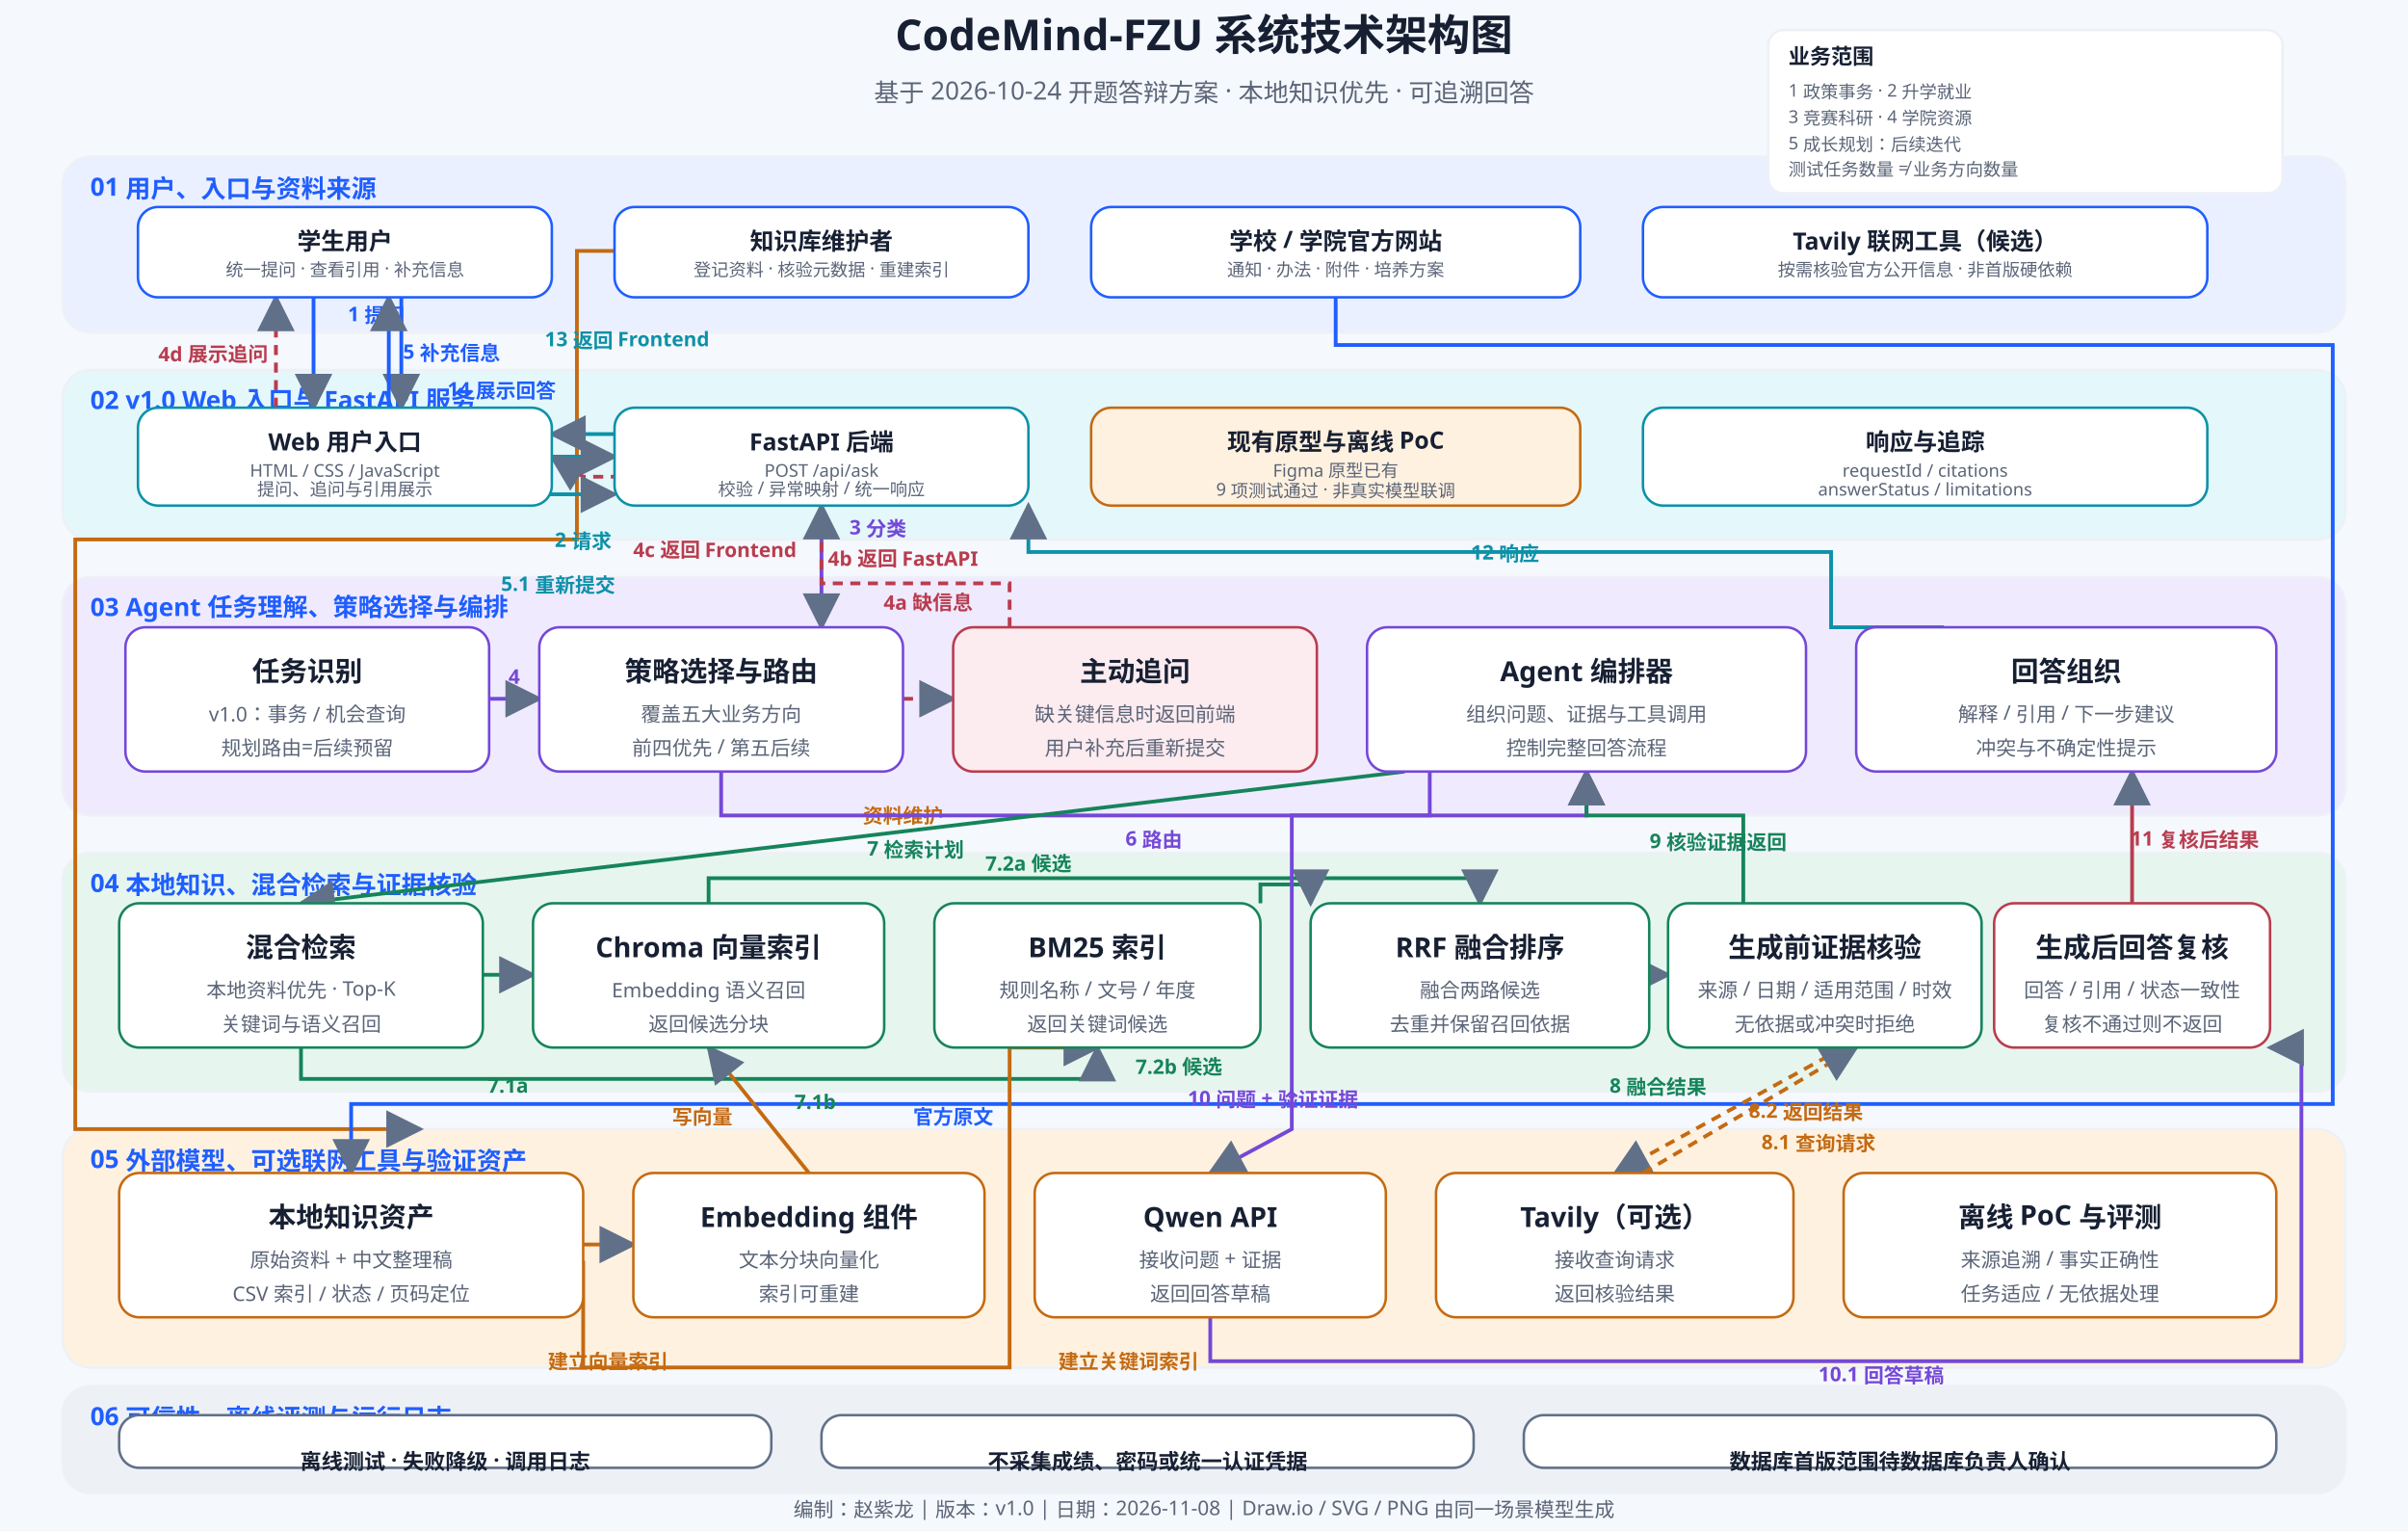
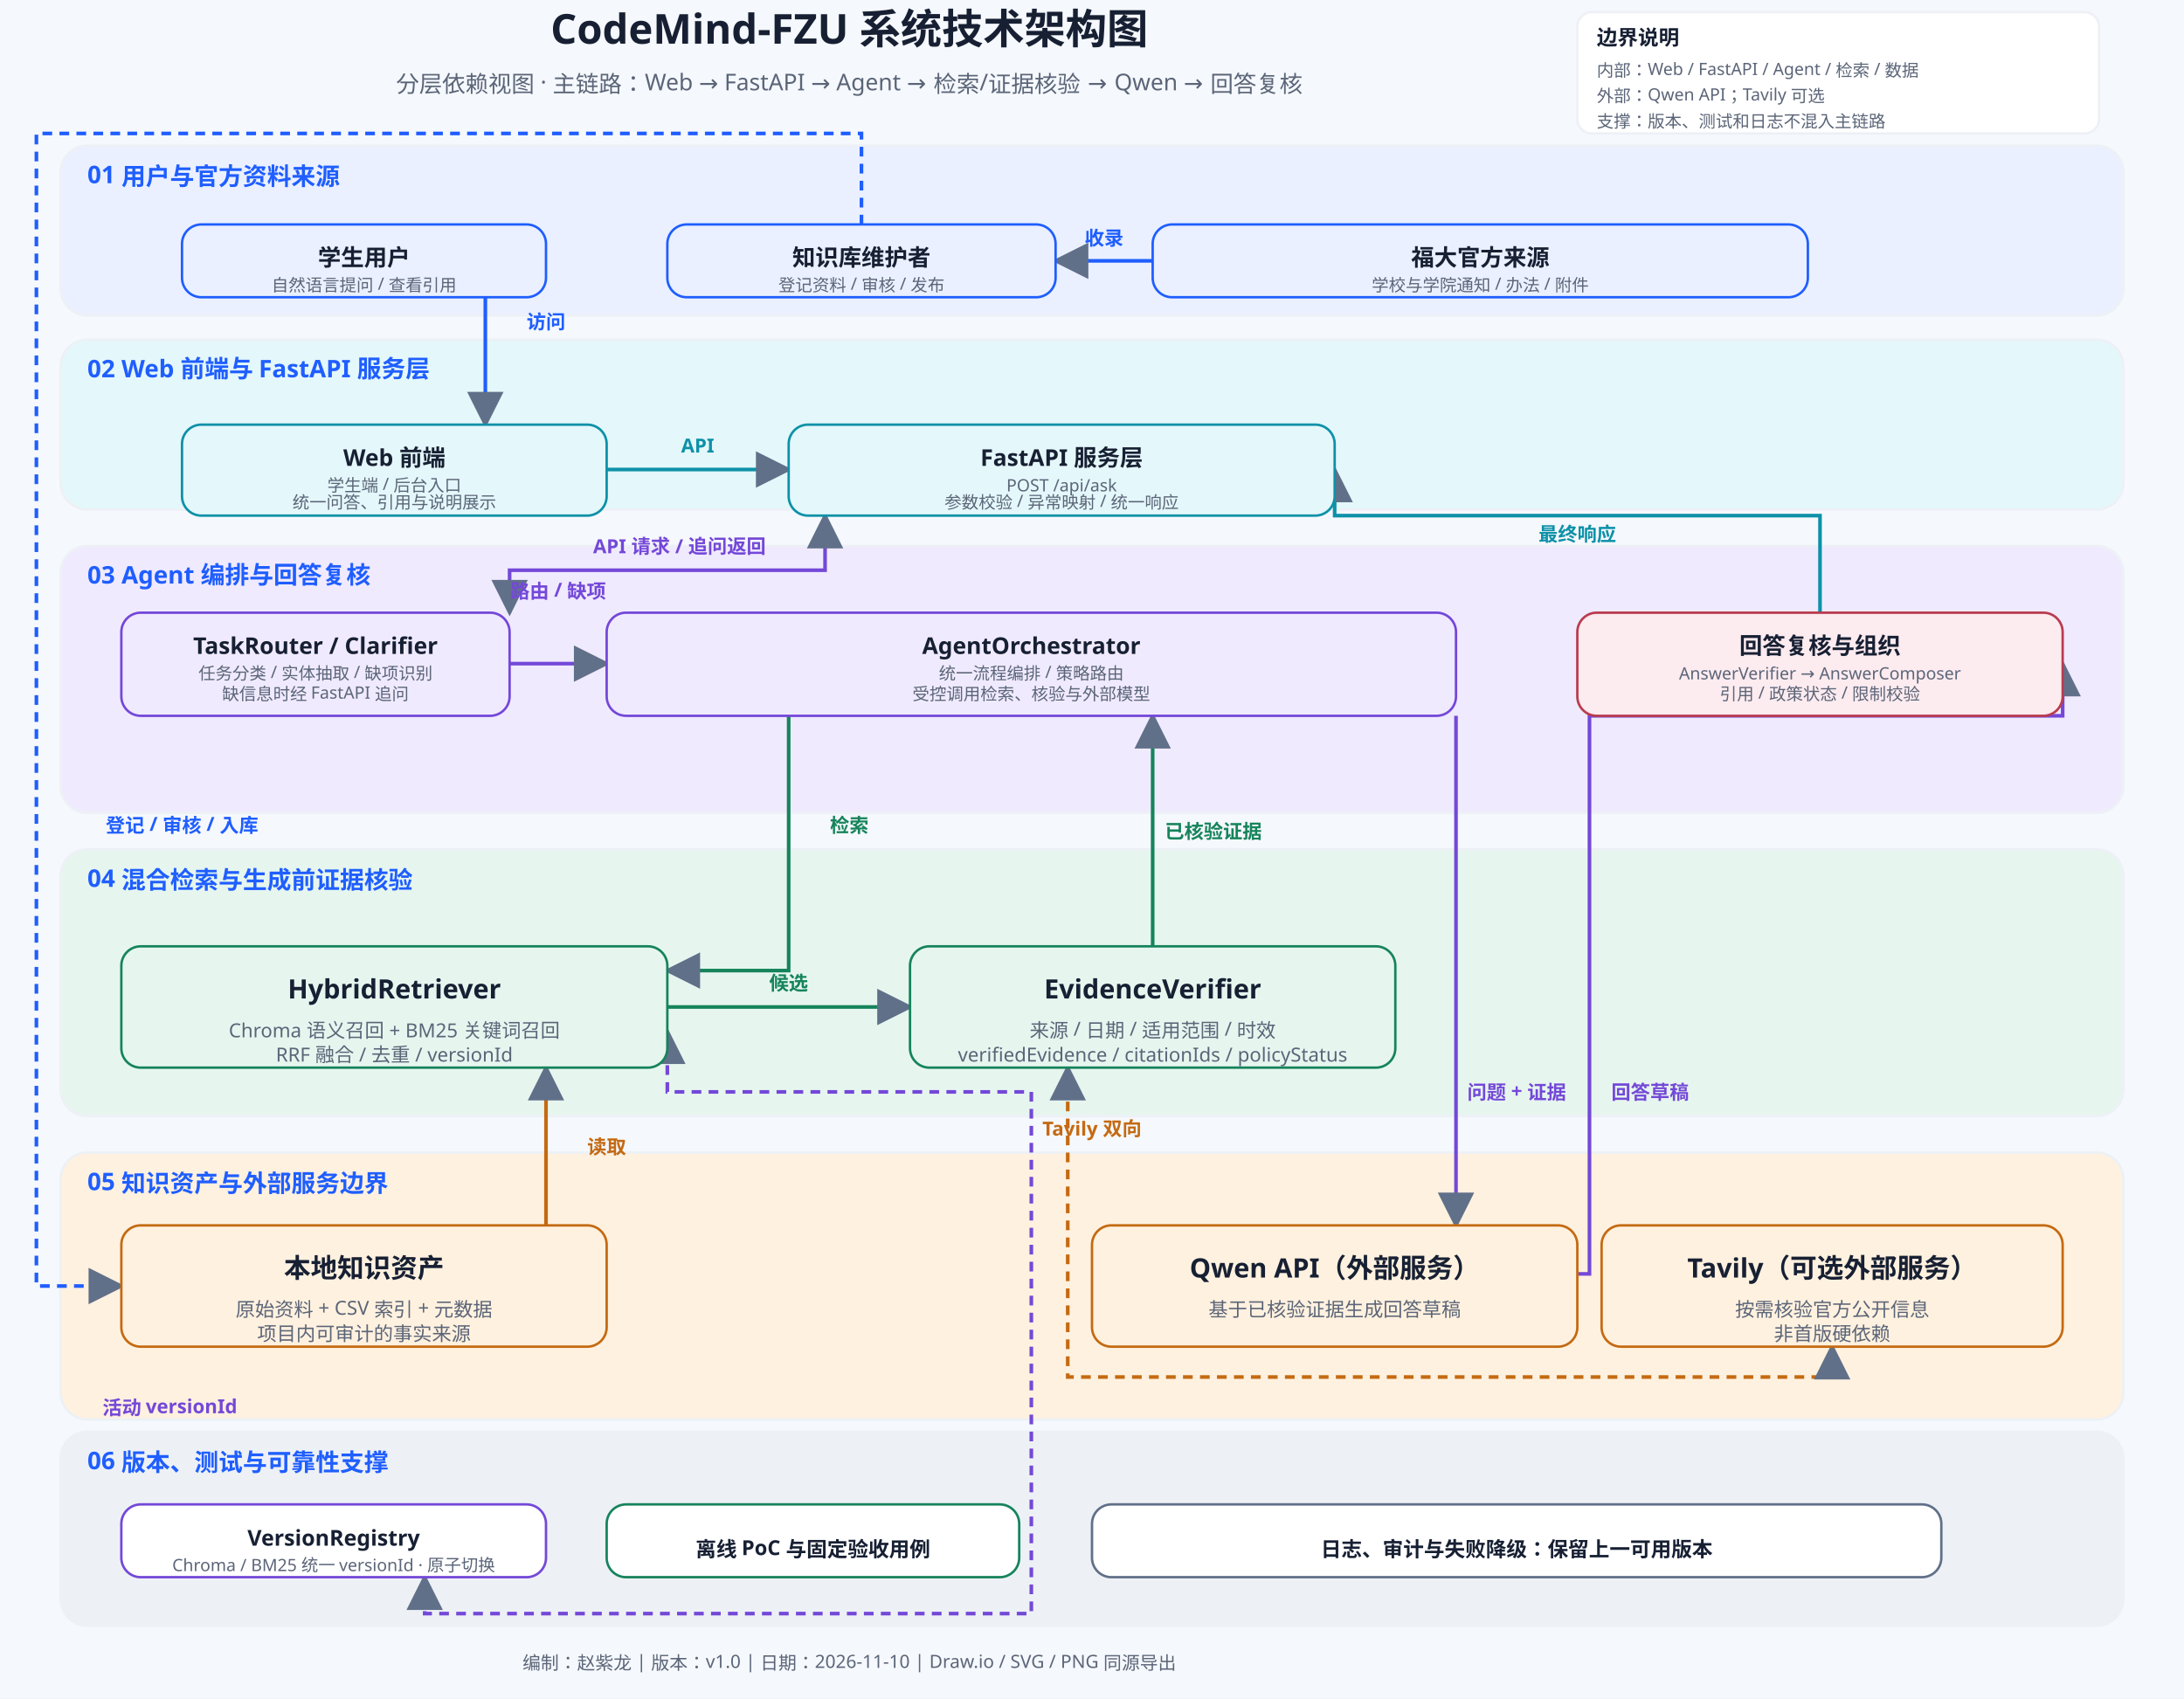
- <svg xmlns="http://www.w3.org/2000/svg" width="1920" height="1220" viewBox="0 0 1920 1220">
+ <svg xmlns="http://www.w3.org/2000/svg" width="1800" height="1400" viewBox="0 0 1800 1400">
  <style>text{font-family:'Microsoft YaHei',sans-serif}</style>
  <defs>
    <marker id="arrow" markerWidth="10" markerHeight="10" refX="9" refY="5" orient="auto-start-reverse">
      <path d="M0 0 L10 5 L0 10 z" fill="#617089" />
    </marker>
  </defs>
-   <rect width="1920" height="1220" fill="#F5F8FC" />
-   <rect x="50" y="125" width="1820" height="140" rx="22" fill="#EAF0FF" stroke="#EDF1F6" stroke-width="2" />
-   <text x="72" y="156" font-size="20" font-weight="700" fill="#1F5EFF">01  用户、入口与资料来源</text>
-   <rect x="50" y="295" width="1820" height="135" rx="22" fill="#E4F7FA" stroke="#EDF1F6" stroke-width="2" />
-   <text x="72" y="326" font-size="20" font-weight="700" fill="#1F5EFF">02  v1.0 Web 入口与 FastAPI 服务</text>
-   <rect x="50" y="460" width="1820" height="190" rx="22" fill="#F0EAFF" stroke="#EDF1F6" stroke-width="2" />
-   <text x="72" y="491" font-size="20" font-weight="700" fill="#1F5EFF">03  Agent 任务理解、策略选择与编排</text>
-   <rect x="50" y="680" width="1820" height="190" rx="22" fill="#E6F6EF" stroke="#EDF1F6" stroke-width="2" />
-   <text x="72" y="711" font-size="20" font-weight="700" fill="#1F5EFF">04  本地知识、混合检索与证据核验</text>
-   <rect x="50" y="900" width="1820" height="190" rx="22" fill="#FFF1DF" stroke="#EDF1F6" stroke-width="2" />
-   <text x="72" y="931" font-size="20" font-weight="700" fill="#1F5EFF">05  外部模型、可选联网工具与验证资产</text>
-   <rect x="50" y="1105" width="1820" height="85" rx="22" fill="#EDF1F6" stroke="#EDF1F6" stroke-width="2" />
-   <text x="72" y="1136" font-size="20" font-weight="700" fill="#1F5EFF">06  可信性、离线评测与运行日志</text>
-   <polyline points="250,237 250,325" fill="none" stroke="#1F5EFF" stroke-width="3" marker-end="url(#arrow)" />
-   <text x="300" y="256" text-anchor="middle" font-size="16" font-weight="700" fill="#1F5EFF">1 提问</text>
-   <polyline points="490,200 460,200 460,430 60,430 60,900 335,900" fill="none" stroke="#C46A12" stroke-width="3" marker-end="url(#arrow)" />
-   <text x="720" y="656" text-anchor="middle" font-size="16" font-weight="700" fill="#C46A12">资料维护</text>
-   <polyline points="1065,237 1065,275 1860,275 1860,880 280,880 280,935" fill="none" stroke="#1F5EFF" stroke-width="3" marker-end="url(#arrow)" />
-   <text x="760" y="896" text-anchor="middle" font-size="16" font-weight="700" fill="#1F5EFF">官方原文</text>
-   <polyline points="440,364 490,364" fill="none" stroke="#0D91A8" stroke-width="3" marker-end="url(#arrow)" />
-   <text x="465" y="436" text-anchor="middle" font-size="16" font-weight="700" fill="#0D91A8">2 请求</text>
-   <polyline points="655,403 655,500" fill="none" stroke="#7448D8" stroke-width="3" marker-end="url(#arrow)" />
-   <text x="700" y="426" text-anchor="middle" font-size="16" font-weight="700" fill="#7448D8">3 分类</text>
-   <polyline points="390,557 430,557" fill="none" stroke="#7448D8" stroke-width="3" marker-end="url(#arrow)" />
-   <text x="410" y="545" text-anchor="middle" font-size="16" font-weight="700" fill="#7448D8">4</text>
-   <polyline points="720,557 760,557" fill="none" stroke="#B93C4F" stroke-width="3" stroke-dasharray="8 6" marker-end="url(#arrow)" />
-   <text x="740" y="486" text-anchor="middle" font-size="16" font-weight="700" fill="#B93C4F">4a 缺信息</text>
-   <polyline points="805,500 805,465 655,465 655,403" fill="none" stroke="#B93C4F" stroke-width="3" stroke-dasharray="8 6" marker-end="url(#arrow)" />
-   <text x="720" y="451" text-anchor="middle" font-size="16" font-weight="700" fill="#B93C4F">4b 返回 FastAPI</text>
-   <polyline points="570,403 570,380 465,380 440,364" fill="none" stroke="#B93C4F" stroke-width="3" stroke-dasharray="8 6" marker-end="url(#arrow)" />
-   <text x="570" y="444" text-anchor="middle" font-size="16" font-weight="700" fill="#B93C4F">4c 返回 Frontend</text>
-   <polyline points="220,325 220,237" fill="none" stroke="#B93C4F" stroke-width="3" stroke-dasharray="8 6" marker-end="url(#arrow)" />
-   <text x="170" y="288" text-anchor="middle" font-size="16" font-weight="700" fill="#B93C4F">4d 展示追问</text>
-   <polyline points="320,237 320,325" fill="none" stroke="#1F5EFF" stroke-width="3" marker-end="url(#arrow)" />
-   <text x="360" y="286" text-anchor="middle" font-size="16" font-weight="700" fill="#1F5EFF">5 补充信息</text>
-   <polyline points="430,394 490,394" fill="none" stroke="#0D91A8" stroke-width="3" marker-end="url(#arrow)" />
-   <text x="445" y="471" text-anchor="middle" font-size="16" font-weight="700" fill="#0D91A8">5.1 重新提交</text>
-   <polyline points="575,615 575,650 1265,650 1265,615" fill="none" stroke="#7448D8" stroke-width="3" marker-end="url(#arrow)" />
-   <text x="920" y="674" text-anchor="middle" font-size="16" font-weight="700" fill="#7448D8">6 路由</text>
-   <polyline points="1120,615 240,720" fill="none" stroke="#16845B" stroke-width="3" marker-end="url(#arrow)" />
-   <text x="730" y="682" text-anchor="middle" font-size="16" font-weight="700" fill="#16845B">7 检索计划</text>
-   <polyline points="385,777 425,777" fill="none" stroke="#16845B" stroke-width="3" marker-end="url(#arrow)" />
-   <text x="405" y="871" text-anchor="middle" font-size="16" font-weight="700" fill="#16845B">7.1a</text>
-   <polyline points="240,835 240,860 875,860 875,835" fill="none" stroke="#16845B" stroke-width="3" marker-end="url(#arrow)" />
-   <text x="650" y="884" text-anchor="middle" font-size="16" font-weight="700" fill="#16845B">7.1b</text>
-   <polyline points="565,720 565,700 1180,700 1180,720" fill="none" stroke="#16845B" stroke-width="3" marker-end="url(#arrow)" />
-   <text x="820" y="694" text-anchor="middle" font-size="16" font-weight="700" fill="#16845B">7.2a 候选</text>
-   <polyline points="1005,720 1005,705 1045,705 1045,720" fill="none" stroke="#16845B" stroke-width="3" marker-end="url(#arrow)" />
-   <text x="940" y="856" text-anchor="middle" font-size="16" font-weight="700" fill="#16845B">7.2b 候选</text>
-   <polyline points="1315,777 1330,777" fill="none" stroke="#16845B" stroke-width="3" marker-end="url(#arrow)" />
-   <text x="1322" y="871" text-anchor="middle" font-size="16" font-weight="700" fill="#16845B">8 融合结果</text>
-   <polyline points="1470,835 1288,935" fill="none" stroke="#C46A12" stroke-width="3" stroke-dasharray="8 6" marker-end="url(#arrow)" />
-   <text x="1450" y="916" text-anchor="middle" font-size="16" font-weight="700" fill="#C46A12">8.1 查询请求</text>
-   <polyline points="1310,935 1480,835" fill="none" stroke="#C46A12" stroke-width="3" stroke-dasharray="8 6" marker-end="url(#arrow)" />
-   <text x="1440" y="891" text-anchor="middle" font-size="16" font-weight="700" fill="#C46A12">8.2 返回结果</text>
-   <polyline points="1390,720 1390,650 1265,650 1265,615" fill="none" stroke="#16845B" stroke-width="3" marker-end="url(#arrow)" />
-   <text x="1370" y="676" text-anchor="middle" font-size="16" font-weight="700" fill="#16845B">9 核验证据返回</text>
-   <polyline points="1140,590 1140,650 1030,650 1030,900 965,935" fill="none" stroke="#7448D8" stroke-width="3" marker-end="url(#arrow)" />
-   <text x="1015" y="881" text-anchor="middle" font-size="16" font-weight="700" fill="#7448D8">10 问题 + 验证证据</text>
-   <polyline points="965,1050 965,1085 1835,1085 1835,835 1810,835" fill="none" stroke="#7448D8" stroke-width="3" marker-end="url(#arrow)" />
-   <text x="1500" y="1101" text-anchor="middle" font-size="16" font-weight="700" fill="#7448D8">10.1 回答草稿</text>
-   <polyline points="1700,720 1700,615" fill="none" stroke="#B93C4F" stroke-width="3" marker-end="url(#arrow)" />
-   <text x="1750" y="674" text-anchor="middle" font-size="16" font-weight="700" fill="#B93C4F">11 复核后结果</text>
-   <polyline points="1550,500 1460,500 1460,440 820,440 820,403" fill="none" stroke="#0D91A8" stroke-width="3" marker-end="url(#arrow)" />
-   <text x="1200" y="446" text-anchor="middle" font-size="16" font-weight="700" fill="#0D91A8">12 响应</text>
-   <polyline points="490,346 440,346" fill="none" stroke="#0D91A8" stroke-width="3" marker-end="url(#arrow)" />
-   <text x="500" y="276" text-anchor="middle" font-size="16" font-weight="700" fill="#0D91A8">13 返回 Frontend</text>
-   <polyline points="310,325 310,237" fill="none" stroke="#1F5EFF" stroke-width="3" marker-end="url(#arrow)" />
-   <text x="400" y="316" text-anchor="middle" font-size="16" font-weight="700" fill="#1F5EFF">14 展示回答</text>
-   <polyline points="465,992 505,992" fill="none" stroke="#C46A12" stroke-width="3" marker-end="url(#arrow)" />
-   <text x="485" y="1091" text-anchor="middle" font-size="16" font-weight="700" fill="#C46A12">建立向量索引</text>
-   <polyline points="645,935 565,835" fill="none" stroke="#C46A12" stroke-width="3" marker-end="url(#arrow)" />
-   <text x="560" y="896" text-anchor="middle" font-size="16" font-weight="700" fill="#C46A12">写向量</text>
-   <polyline points="465,1005 465,1090 805,1090 805,835 875,835" fill="none" stroke="#C46A12" stroke-width="3" marker-end="url(#arrow)" />
-   <text x="900" y="1091" text-anchor="middle" font-size="16" font-weight="700" fill="#C46A12">建立关键词索引</text>
-   <rect x="110" y="165" width="330" height="72" rx="16" fill="#FFFFFF" stroke="#1F5EFF" stroke-width="2" />
-   <text x="275.0" y="199" text-anchor="middle" font-size="19" font-weight="700" fill="#172033">学生用户</text>
-   <text x="275.0" y="220" text-anchor="middle" font-size="14" fill="#5B6578">统一提问 · 查看引用 · 补充信息</text>
-   <rect x="490" y="165" width="330" height="72" rx="16" fill="#FFFFFF" stroke="#1F5EFF" stroke-width="2" />
-   <text x="655.0" y="199" text-anchor="middle" font-size="19" font-weight="700" fill="#172033">知识库维护者</text>
-   <text x="655.0" y="220" text-anchor="middle" font-size="14" fill="#5B6578">登记资料 · 核验元数据 · 重建索引</text>
-   <rect x="870" y="165" width="390" height="72" rx="16" fill="#FFFFFF" stroke="#1F5EFF" stroke-width="2" />
-   <text x="1065.0" y="199" text-anchor="middle" font-size="19" font-weight="700" fill="#172033">学校 / 学院官方网站</text>
-   <text x="1065.0" y="220" text-anchor="middle" font-size="14" fill="#5B6578">通知 · 办法 · 附件 · 培养方案</text>
-   <rect x="1310" y="165" width="450" height="72" rx="16" fill="#FFFFFF" stroke="#1F5EFF" stroke-width="2" />
-   <text x="1535.0" y="199" text-anchor="middle" font-size="19" font-weight="700" fill="#172033">Tavily 联网工具（候选）</text>
-   <text x="1535.0" y="220" text-anchor="middle" font-size="14" fill="#5B6578">按需核验官方公开信息 · 非首版硬依赖</text>
-   <rect x="110" y="325" width="330" height="78" rx="16" fill="#FFFFFF" stroke="#0D91A8" stroke-width="2" />
-   <text x="275.0" y="359" text-anchor="middle" font-size="19" font-weight="700" fill="#172033">Web 用户入口</text>
-   <text x="275.0" y="380" text-anchor="middle" font-size="14" fill="#5B6578">HTML / CSS / JavaScript</text>
-   <text x="275.0" y="395" text-anchor="middle" font-size="14" fill="#5B6578">提问、追问与引用展示</text>
-   <rect x="490" y="325" width="330" height="78" rx="16" fill="#FFFFFF" stroke="#0D91A8" stroke-width="2" />
-   <text x="655.0" y="359" text-anchor="middle" font-size="19" font-weight="700" fill="#172033">FastAPI 后端</text>
-   <text x="655.0" y="380" text-anchor="middle" font-size="14" fill="#5B6578">POST /api/ask</text>
-   <text x="655.0" y="395" text-anchor="middle" font-size="14" fill="#5B6578">校验 / 异常映射 / 统一响应</text>
-   <rect x="870" y="325" width="390" height="78" rx="16" fill="#FFF1DF" stroke="#C46A12" stroke-width="2" />
-   <text x="1065.0" y="359" text-anchor="middle" font-size="19" font-weight="700" fill="#172033">现有原型与离线 PoC</text>
-   <text x="1065.0" y="380" text-anchor="middle" font-size="14" fill="#5B6578">Figma 原型已有</text>
-   <text x="1065.0" y="395" text-anchor="middle" font-size="14" fill="#5B6578">9 项测试通过 · 非真实模型联调</text>
-   <rect x="1310" y="325" width="450" height="78" rx="16" fill="#FFFFFF" stroke="#0D91A8" stroke-width="2" />
-   <text x="1535.0" y="359" text-anchor="middle" font-size="19" font-weight="700" fill="#172033">响应与追踪</text>
-   <text x="1535.0" y="380" text-anchor="middle" font-size="14" fill="#5B6578">requestId / citations</text>
-   <text x="1535.0" y="395" text-anchor="middle" font-size="14" fill="#5B6578">answerStatus / limitations</text>
-   <rect x="100" y="500" width="290" height="115" rx="16" fill="#FFFFFF" stroke="#7448D8" stroke-width="2" />
-   <text x="245.0" y="543" text-anchor="middle" font-size="22" font-weight="700" fill="#172033">任务识别</text>
-   <text x="245.0" y="575" text-anchor="middle" font-size="16" fill="#5B6578">v1.0：事务 / 机会查询</text>
-   <text x="245.0" y="602" text-anchor="middle" font-size="16" fill="#5B6578">规划路由=后续预留</text>
-   <rect x="430" y="500" width="290" height="115" rx="16" fill="#FFFFFF" stroke="#7448D8" stroke-width="2" />
-   <text x="575.0" y="543" text-anchor="middle" font-size="22" font-weight="700" fill="#172033">策略选择与路由</text>
-   <text x="575.0" y="575" text-anchor="middle" font-size="16" fill="#5B6578">覆盖五大业务方向</text>
-   <text x="575.0" y="602" text-anchor="middle" font-size="16" fill="#5B6578">前四优先 / 第五后续</text>
-   <rect x="760" y="500" width="290" height="115" rx="16" fill="#FCEBEF" stroke="#B93C4F" stroke-width="2" />
-   <text x="905.0" y="543" text-anchor="middle" font-size="22" font-weight="700" fill="#172033">主动追问</text>
-   <text x="905.0" y="575" text-anchor="middle" font-size="16" fill="#5B6578">缺关键信息时返回前端</text>
-   <text x="905.0" y="602" text-anchor="middle" font-size="16" fill="#5B6578">用户补充后重新提交</text>
-   <rect x="1090" y="500" width="350" height="115" rx="16" fill="#FFFFFF" stroke="#7448D8" stroke-width="2" />
-   <text x="1265.0" y="543" text-anchor="middle" font-size="22" font-weight="700" fill="#172033">Agent 编排器</text>
-   <text x="1265.0" y="575" text-anchor="middle" font-size="16" fill="#5B6578">组织问题、证据与工具调用</text>
-   <text x="1265.0" y="602" text-anchor="middle" font-size="16" fill="#5B6578">控制完整回答流程</text>
-   <rect x="1480" y="500" width="335" height="115" rx="16" fill="#FFFFFF" stroke="#7448D8" stroke-width="2" />
-   <text x="1647.5" y="543" text-anchor="middle" font-size="22" font-weight="700" fill="#172033">回答组织</text>
-   <text x="1647.5" y="575" text-anchor="middle" font-size="16" fill="#5B6578">解释 / 引用 / 下一步建议</text>
-   <text x="1647.5" y="602" text-anchor="middle" font-size="16" fill="#5B6578">冲突与不确定性提示</text>
-   <rect x="95" y="720" width="290" height="115" rx="16" fill="#FFFFFF" stroke="#16845B" stroke-width="2" />
-   <text x="240.0" y="763" text-anchor="middle" font-size="22" font-weight="700" fill="#172033">混合检索</text>
-   <text x="240.0" y="795" text-anchor="middle" font-size="16" fill="#5B6578">本地资料优先 · Top-K</text>
-   <text x="240.0" y="822" text-anchor="middle" font-size="16" fill="#5B6578">关键词与语义召回</text>
-   <rect x="425" y="720" width="280" height="115" rx="16" fill="#FFFFFF" stroke="#16845B" stroke-width="2" />
-   <text x="565.0" y="763" text-anchor="middle" font-size="22" font-weight="700" fill="#172033">Chroma 向量索引</text>
-   <text x="565.0" y="795" text-anchor="middle" font-size="16" fill="#5B6578">Embedding 语义召回</text>
-   <text x="565.0" y="822" text-anchor="middle" font-size="16" fill="#5B6578">返回候选分块</text>
-   <rect x="745" y="720" width="260" height="115" rx="16" fill="#FFFFFF" stroke="#16845B" stroke-width="2" />
-   <text x="875.0" y="763" text-anchor="middle" font-size="22" font-weight="700" fill="#172033">BM25 索引</text>
-   <text x="875.0" y="795" text-anchor="middle" font-size="16" fill="#5B6578">规则名称 / 文号 / 年度</text>
-   <text x="875.0" y="822" text-anchor="middle" font-size="16" fill="#5B6578">返回关键词候选</text>
-   <rect x="1045" y="720" width="270" height="115" rx="16" fill="#FFFFFF" stroke="#16845B" stroke-width="2" />
-   <text x="1180.0" y="763" text-anchor="middle" font-size="22" font-weight="700" fill="#172033">RRF 融合排序</text>
-   <text x="1180.0" y="795" text-anchor="middle" font-size="16" fill="#5B6578">融合两路候选</text>
-   <text x="1180.0" y="822" text-anchor="middle" font-size="16" fill="#5B6578">去重并保留召回依据</text>
-   <rect x="1330" y="720" width="250" height="115" rx="16" fill="#FFFFFF" stroke="#16845B" stroke-width="2" />
-   <text x="1455.0" y="763" text-anchor="middle" font-size="22" font-weight="700" fill="#172033">生成前证据核验</text>
-   <text x="1455.0" y="795" text-anchor="middle" font-size="16" fill="#5B6578">来源 / 日期 / 适用范围 / 时效</text>
-   <text x="1455.0" y="822" text-anchor="middle" font-size="16" fill="#5B6578">无依据或冲突时拒绝</text>
-   <rect x="1590" y="720" width="220" height="115" rx="16" fill="#FFFFFF" stroke="#B93C4F" stroke-width="2" />
-   <text x="1700.0" y="763" text-anchor="middle" font-size="22" font-weight="700" fill="#172033">生成后回答复核</text>
-   <text x="1700.0" y="795" text-anchor="middle" font-size="16" fill="#5B6578">回答 / 引用 / 状态一致性</text>
-   <text x="1700.0" y="822" text-anchor="middle" font-size="16" fill="#5B6578">复核不通过则不返回</text>
-   <rect x="95" y="935" width="370" height="115" rx="16" fill="#FFFFFF" stroke="#C46A12" stroke-width="2" />
-   <text x="280.0" y="978" text-anchor="middle" font-size="22" font-weight="700" fill="#172033">本地知识资产</text>
-   <text x="280.0" y="1010" text-anchor="middle" font-size="16" fill="#5B6578">原始资料 + 中文整理稿</text>
-   <text x="280.0" y="1037" text-anchor="middle" font-size="16" fill="#5B6578">CSV 索引 / 状态 / 页码定位</text>
-   <rect x="505" y="935" width="280" height="115" rx="16" fill="#FFFFFF" stroke="#C46A12" stroke-width="2" />
-   <text x="645.0" y="978" text-anchor="middle" font-size="22" font-weight="700" fill="#172033">Embedding 组件</text>
-   <text x="645.0" y="1010" text-anchor="middle" font-size="16" fill="#5B6578">文本分块向量化</text>
-   <text x="645.0" y="1037" text-anchor="middle" font-size="16" fill="#5B6578">索引可重建</text>
-   <rect x="825" y="935" width="280" height="115" rx="16" fill="#FFFFFF" stroke="#C46A12" stroke-width="2" />
-   <text x="965.0" y="978" text-anchor="middle" font-size="22" font-weight="700" fill="#172033">Qwen API</text>
-   <text x="965.0" y="1010" text-anchor="middle" font-size="16" fill="#5B6578">接收问题 + 证据</text>
-   <text x="965.0" y="1037" text-anchor="middle" font-size="16" fill="#5B6578">返回回答草稿</text>
-   <rect x="1145" y="935" width="285" height="115" rx="16" fill="#FFFFFF" stroke="#C46A12" stroke-width="2" />
-   <text x="1287.5" y="978" text-anchor="middle" font-size="22" font-weight="700" fill="#172033">Tavily（可选）</text>
-   <text x="1287.5" y="1010" text-anchor="middle" font-size="16" fill="#5B6578">接收查询请求</text>
-   <text x="1287.5" y="1037" text-anchor="middle" font-size="16" fill="#5B6578">返回核验结果</text>
-   <rect x="1470" y="935" width="345" height="115" rx="16" fill="#FFFFFF" stroke="#C46A12" stroke-width="2" />
-   <text x="1642.5" y="978" text-anchor="middle" font-size="22" font-weight="700" fill="#172033">离线 PoC 与评测</text>
-   <text x="1642.5" y="1010" text-anchor="middle" font-size="16" fill="#5B6578">来源追溯 / 事实正确性</text>
-   <text x="1642.5" y="1037" text-anchor="middle" font-size="16" fill="#5B6578">任务适应 / 无依据处理</text>
-   <rect x="95" y="1128" width="520" height="42" rx="16" fill="#FFFFFF" stroke="#617089" stroke-width="2" />
-   <text x="355.0" y="1171" text-anchor="middle" font-size="17" font-weight="700" fill="#172033">离线测试 · 失败降级 · 调用日志</text>
-   <rect x="655" y="1128" width="520" height="42" rx="16" fill="#FFFFFF" stroke="#617089" stroke-width="2" />
-   <text x="915.0" y="1171" text-anchor="middle" font-size="17" font-weight="700" fill="#172033">不采集成绩、密码或统一认证凭据</text>
-   <rect x="1215" y="1128" width="600" height="42" rx="16" fill="#FFFFFF" stroke="#617089" stroke-width="2" />
-   <text x="1515.0" y="1171" text-anchor="middle" font-size="17" font-weight="700" fill="#172033">数据库首版范围待数据库负责人确认</text>
-   <text x="960" y="40" text-anchor="middle" font-size="34" font-weight="700" fill="#172033">CodeMind-FZU 系统技术架构图</text>
-   <text x="960" y="81" text-anchor="middle" font-size="20" font-weight="400" fill="#5B6578">基于 2026-10-24 开题答辩方案 · 本地知识优先 · 可追溯回答</text>
-   <text x="960" y="1209" text-anchor="middle" font-size="16" font-weight="400" fill="#5B6578">编制：赵紫龙  |  版本：v1.0  |  日期：2026-11-08  |  Draw.io / SVG / PNG 由同一场景模型生成</text>
-   <rect x="1410" y="24" width="410" height="130" rx="12" fill="#FFFFFF" stroke="#EDF1F6" stroke-width="2" />
-   <text x="1426" y="51" font-size="17" font-weight="700" fill="#172033">业务范围</text>
-   <text x="1426" y="77" font-size="14" fill="#5B6578">1 政策事务 · 2 升学就业</text>
-   <text x="1426" y="98" font-size="14" fill="#5B6578">3 竞赛科研 · 4 学院资源</text>
-   <text x="1426" y="119" font-size="14" fill="#5B6578">5 成长规划：后续迭代</text>
-   <text x="1426" y="140" font-size="14" fill="#5B6578">测试任务数量 ≠ 业务方向数量</text>
+   <rect width="1800" height="1400" fill="#F5F8FC" />
+   <rect x="50" y="120" width="1700" height="140" rx="22" fill="#EAF0FF" stroke="#EDF1F6" stroke-width="2" />
+   <text x="72" y="151" font-size="20" font-weight="700" fill="#1F5EFF">01  用户与官方资料来源</text>
+   <rect x="50" y="280" width="1700" height="140" rx="22" fill="#E4F7FA" stroke="#EDF1F6" stroke-width="2" />
+   <text x="72" y="311" font-size="20" font-weight="700" fill="#1F5EFF">02  Web 前端与 FastAPI 服务层</text>
+   <rect x="50" y="450" width="1700" height="220" rx="22" fill="#F0EAFF" stroke="#EDF1F6" stroke-width="2" />
+   <text x="72" y="481" font-size="20" font-weight="700" fill="#1F5EFF">03  Agent 编排与回答复核</text>
+   <rect x="50" y="700" width="1700" height="220" rx="22" fill="#E6F6EF" stroke="#EDF1F6" stroke-width="2" />
+   <text x="72" y="731" font-size="20" font-weight="700" fill="#1F5EFF">04  混合检索与生成前证据核验</text>
+   <rect x="50" y="950" width="1700" height="220" rx="22" fill="#FFF1DF" stroke="#EDF1F6" stroke-width="2" />
+   <text x="72" y="981" font-size="20" font-weight="700" fill="#1F5EFF">05  知识资产与外部服务边界</text>
+   <rect x="50" y="1180" width="1700" height="160" rx="22" fill="#EDF1F6" stroke="#EDF1F6" stroke-width="2" />
+   <text x="72" y="1211" font-size="20" font-weight="700" fill="#1F5EFF">06  版本、测试与可靠性支撑</text>
+   <polyline points="400,245 400,350" fill="none" stroke="#1F5EFF" stroke-width="3" marker-end="url(#arrow)" />
+   <text x="450" y="271" text-anchor="middle" font-size="16" font-weight="700" fill="#1F5EFF">访问</text>
+   <polyline points="950,215 870,215" fill="none" stroke="#1F5EFF" stroke-width="3" marker-end="url(#arrow)" />
+   <text x="910" y="202" text-anchor="middle" font-size="16" font-weight="700" fill="#1F5EFF">收录</text>
+   <polyline points="500,387 650,387" fill="none" stroke="#0D91A8" stroke-width="3" marker-end="url(#arrow)" />
+   <text x="575" y="373" text-anchor="middle" font-size="16" font-weight="700" fill="#0D91A8">API</text>
+   <polyline points="680,425 680,470 420,470 420,505" fill="none" stroke="#7448D8" stroke-width="3" marker-start="url(#arrow)" marker-end="url(#arrow)" />
+   <text x="560" y="456" text-anchor="middle" font-size="16" font-weight="700" fill="#7448D8">API 请求 / 追问返回</text>
+   <polyline points="420,547 500,547" fill="none" stroke="#7448D8" stroke-width="3" marker-end="url(#arrow)" />
+   <text x="460" y="493" text-anchor="middle" font-size="16" font-weight="700" fill="#7448D8">路由 / 缺项</text>
+   <polyline points="650,590 650,800 550,800" fill="none" stroke="#16845B" stroke-width="3" marker-end="url(#arrow)" />
+   <text x="700" y="686" text-anchor="middle" font-size="16" font-weight="700" fill="#16845B">检索</text>
+   <polyline points="550,830 750,830" fill="none" stroke="#16845B" stroke-width="3" marker-end="url(#arrow)" />
+   <text x="650" y="816" text-anchor="middle" font-size="16" font-weight="700" fill="#16845B">候选</text>
+   <polyline points="950,780 950,590" fill="none" stroke="#16845B" stroke-width="3" marker-end="url(#arrow)" />
+   <text x="1000" y="691" text-anchor="middle" font-size="16" font-weight="700" fill="#16845B">已核验证据</text>
+   <polyline points="1200,590 1200,1010" fill="none" stroke="#7448D8" stroke-width="3" marker-end="url(#arrow)" />
+   <text x="1250" y="906" text-anchor="middle" font-size="16" font-weight="700" fill="#7448D8">问题 + 证据</text>
+   <polyline points="450,1010 450,880" fill="none" stroke="#C46A12" stroke-width="3" marker-end="url(#arrow)" />
+   <text x="500" y="951" text-anchor="middle" font-size="16" font-weight="700" fill="#C46A12">读取</text>
+   <polyline points="880,880 880,1135 1510,1135 1510,1110" fill="none" stroke="#C46A12" stroke-width="3" stroke-dasharray="8 6" marker-start="url(#arrow)" marker-end="url(#arrow)" />
+   <text x="900" y="936" text-anchor="middle" font-size="16" font-weight="700" fill="#C46A12">Tavily 双向</text>
+   <polyline points="1300,1050 1310,1050 1310,590 1700,590 1700,547" fill="none" stroke="#7448D8" stroke-width="3" marker-end="url(#arrow)" />
+   <text x="1360" y="906" text-anchor="middle" font-size="16" font-weight="700" fill="#7448D8">回答草稿</text>
+   <polyline points="1500,505 1500,425 1100,425 1100,387" fill="none" stroke="#0D91A8" stroke-width="3" marker-end="url(#arrow)" />
+   <text x="1300" y="446" text-anchor="middle" font-size="16" font-weight="700" fill="#0D91A8">最终响应</text>
+   <polyline points="710,185 710,110 30,110 30,1060 100,1060" fill="none" stroke="#1F5EFF" stroke-width="3" stroke-dasharray="8 6" marker-end="url(#arrow)" />
+   <text x="150" y="686" text-anchor="middle" font-size="16" font-weight="700" fill="#1F5EFF">登记 / 审核 / 入库</text>
+   <polyline points="350,1300 350,1330 850,1330 850,900 550,900 550,850" fill="none" stroke="#7448D8" stroke-width="3" stroke-dasharray="8 6" marker-start="url(#arrow)" marker-end="url(#arrow)" />
+   <text x="140" y="1166" text-anchor="middle" font-size="16" font-weight="700" fill="#7448D8">活动 versionId</text>
+   <rect x="150" y="185" width="300" height="60" rx="16" fill="#EAF0FF" stroke="#1F5EFF" stroke-width="2" />
+   <text x="300.0" y="219" text-anchor="middle" font-size="19" font-weight="700" fill="#172033">学生用户</text>
+   <text x="300.0" y="240" text-anchor="middle" font-size="14" fill="#5B6578">自然语言提问 / 查看引用</text>
+   <rect x="550" y="185" width="320" height="60" rx="16" fill="#EAF0FF" stroke="#1F5EFF" stroke-width="2" />
+   <text x="710.0" y="219" text-anchor="middle" font-size="19" font-weight="700" fill="#172033">知识库维护者</text>
+   <text x="710.0" y="240" text-anchor="middle" font-size="14" fill="#5B6578">登记资料 / 审核 / 发布</text>
+   <rect x="950" y="185" width="540" height="60" rx="16" fill="#EAF0FF" stroke="#1F5EFF" stroke-width="2" />
+   <text x="1220.0" y="219" text-anchor="middle" font-size="19" font-weight="700" fill="#172033">福大官方来源</text>
+   <text x="1220.0" y="240" text-anchor="middle" font-size="14" fill="#5B6578">学校与学院通知 / 办法 / 附件</text>
+   <rect x="150" y="350" width="350" height="75" rx="16" fill="#E4F7FA" stroke="#0D91A8" stroke-width="2" />
+   <text x="325.0" y="384" text-anchor="middle" font-size="19" font-weight="700" fill="#172033">Web 前端</text>
+   <text x="325.0" y="405" text-anchor="middle" font-size="14" fill="#5B6578">学生端 / 后台入口</text>
+   <text x="325.0" y="419" text-anchor="middle" font-size="14" fill="#5B6578">统一问答、引用与说明展示</text>
+   <rect x="650" y="350" width="450" height="75" rx="16" fill="#E4F7FA" stroke="#0D91A8" stroke-width="2" />
+   <text x="875.0" y="384" text-anchor="middle" font-size="19" font-weight="700" fill="#172033">FastAPI 服务层</text>
+   <text x="875.0" y="405" text-anchor="middle" font-size="14" fill="#5B6578">POST /api/ask</text>
+   <text x="875.0" y="419" text-anchor="middle" font-size="14" fill="#5B6578">参数校验 / 异常映射 / 统一响应</text>
+   <rect x="100" y="505" width="320" height="85" rx="16" fill="#F0EAFF" stroke="#7448D8" stroke-width="2" />
+   <text x="260.0" y="539" text-anchor="middle" font-size="19" font-weight="700" fill="#172033">TaskRouter / Clarifier</text>
+   <text x="260.0" y="560" text-anchor="middle" font-size="14" fill="#5B6578">任务分类 / 实体抽取 / 缺项识别</text>
+   <text x="260.0" y="577" text-anchor="middle" font-size="14" fill="#5B6578">缺信息时经 FastAPI 追问</text>
+   <rect x="500" y="505" width="700" height="85" rx="16" fill="#F0EAFF" stroke="#7448D8" stroke-width="2" />
+   <text x="850.0" y="539" text-anchor="middle" font-size="19" font-weight="700" fill="#172033">AgentOrchestrator</text>
+   <text x="850.0" y="560" text-anchor="middle" font-size="14" fill="#5B6578">统一流程编排 / 策略路由</text>
+   <text x="850.0" y="577" text-anchor="middle" font-size="14" fill="#5B6578">受控调用检索、核验与外部模型</text>
+   <rect x="1300" y="505" width="400" height="85" rx="16" fill="#FCEBEF" stroke="#B93C4F" stroke-width="2" />
+   <text x="1500.0" y="539" text-anchor="middle" font-size="19" font-weight="700" fill="#172033">回答复核与组织</text>
+   <text x="1500.0" y="560" text-anchor="middle" font-size="14" fill="#5B6578">AnswerVerifier → AnswerComposer</text>
+   <text x="1500.0" y="577" text-anchor="middle" font-size="14" fill="#5B6578">引用 / 政策状态 / 限制校验</text>
+   <rect x="100" y="780" width="450" height="100" rx="16" fill="#E6F6EF" stroke="#16845B" stroke-width="2" />
+   <text x="325.0" y="823" text-anchor="middle" font-size="22" font-weight="700" fill="#172033">HybridRetriever</text>
+   <text x="325.0" y="855" text-anchor="middle" font-size="16" fill="#5B6578">Chroma 语义召回 + BM25 关键词召回</text>
+   <text x="325.0" y="875" text-anchor="middle" font-size="16" fill="#5B6578">RRF 融合 / 去重 / versionId</text>
+   <rect x="750" y="780" width="400" height="100" rx="16" fill="#E6F6EF" stroke="#16845B" stroke-width="2" />
+   <text x="950.0" y="823" text-anchor="middle" font-size="22" font-weight="700" fill="#172033">EvidenceVerifier</text>
+   <text x="950.0" y="855" text-anchor="middle" font-size="16" fill="#5B6578">来源 / 日期 / 适用范围 / 时效</text>
+   <text x="950.0" y="875" text-anchor="middle" font-size="16" fill="#5B6578">verifiedEvidence / citationIds / policyStatus</text>
+   <rect x="100" y="1010" width="400" height="100" rx="16" fill="#FFF1DF" stroke="#C46A12" stroke-width="2" />
+   <text x="300.0" y="1053" text-anchor="middle" font-size="22" font-weight="700" fill="#172033">本地知识资产</text>
+   <text x="300.0" y="1085" text-anchor="middle" font-size="16" fill="#5B6578">原始资料 + CSV 索引 + 元数据</text>
+   <text x="300.0" y="1105" text-anchor="middle" font-size="16" fill="#5B6578">项目内可审计的事实来源</text>
+   <rect x="900" y="1010" width="400" height="100" rx="16" fill="#FFF1DF" stroke="#C46A12" stroke-width="2" />
+   <text x="1100.0" y="1053" text-anchor="middle" font-size="22" font-weight="700" fill="#172033">Qwen API（外部服务）</text>
+   <text x="1100.0" y="1085" text-anchor="middle" font-size="16" fill="#5B6578">基于已核验证据生成回答草稿</text>
+   <rect x="1320" y="1010" width="380" height="100" rx="16" fill="#FFF1DF" stroke="#C46A12" stroke-width="2" />
+   <text x="1510.0" y="1053" text-anchor="middle" font-size="22" font-weight="700" fill="#172033">Tavily（可选外部服务）</text>
+   <text x="1510.0" y="1085" text-anchor="middle" font-size="16" fill="#5B6578">按需核验官方公开信息</text>
+   <text x="1510.0" y="1105" text-anchor="middle" font-size="16" fill="#5B6578">非首版硬依赖</text>
+   <rect x="100" y="1240" width="350" height="60" rx="16" fill="#FFFFFF" stroke="#7448D8" stroke-width="2" />
+   <text x="275.0" y="1274" text-anchor="middle" font-size="18" font-weight="700" fill="#172033">VersionRegistry</text>
+   <text x="275.0" y="1295" text-anchor="middle" font-size="14" fill="#5B6578">Chroma / BM25 统一 versionId · 原子切换</text>
+   <rect x="500" y="1240" width="340" height="60" rx="16" fill="#FFFFFF" stroke="#16845B" stroke-width="2" />
+   <text x="670.0" y="1283" text-anchor="middle" font-size="17" font-weight="700" fill="#172033">离线 PoC 与固定验收用例</text>
+   <rect x="900" y="1240" width="700" height="60" rx="16" fill="#FFFFFF" stroke="#617089" stroke-width="2" />
+   <text x="1250.0" y="1283" text-anchor="middle" font-size="17" font-weight="700" fill="#172033">日志、审计与失败降级：保留上一可用版本</text>
+   <text x="700" y="36" text-anchor="middle" font-size="34" font-weight="700" fill="#172033">CodeMind-FZU 系统技术架构图</text>
+   <text x="700" y="76" text-anchor="middle" font-size="19" font-weight="400" fill="#5B6578">分层依赖视图 · 主链路：Web → FastAPI → Agent → 检索/证据核验 → Qwen → 回答复核</text>
+   <text x="700" y="1376" text-anchor="middle" font-size="15" font-weight="400" fill="#5B6578">编制：赵紫龙  |  版本：v1.0  |  日期：2026-11-10  |  Draw.io / SVG / PNG 同源导出</text>
+   <rect x="1300" y="10" width="430" height="100" rx="12" fill="#FFFFFF" stroke="#EDF1F6" stroke-width="2" />
+   <text x="1316" y="37" font-size="17" font-weight="700" fill="#172033">边界说明</text>
+   <text x="1316" y="63" font-size="14" fill="#5B6578">内部：Web / FastAPI / Agent / 检索 / 数据</text>
+   <text x="1316" y="84" font-size="14" fill="#5B6578">外部：Qwen API；Tavily 可选</text>
+   <text x="1316" y="105" font-size="14" fill="#5B6578">支撑：版本、测试和日志不混入主链路</text>
</svg>
